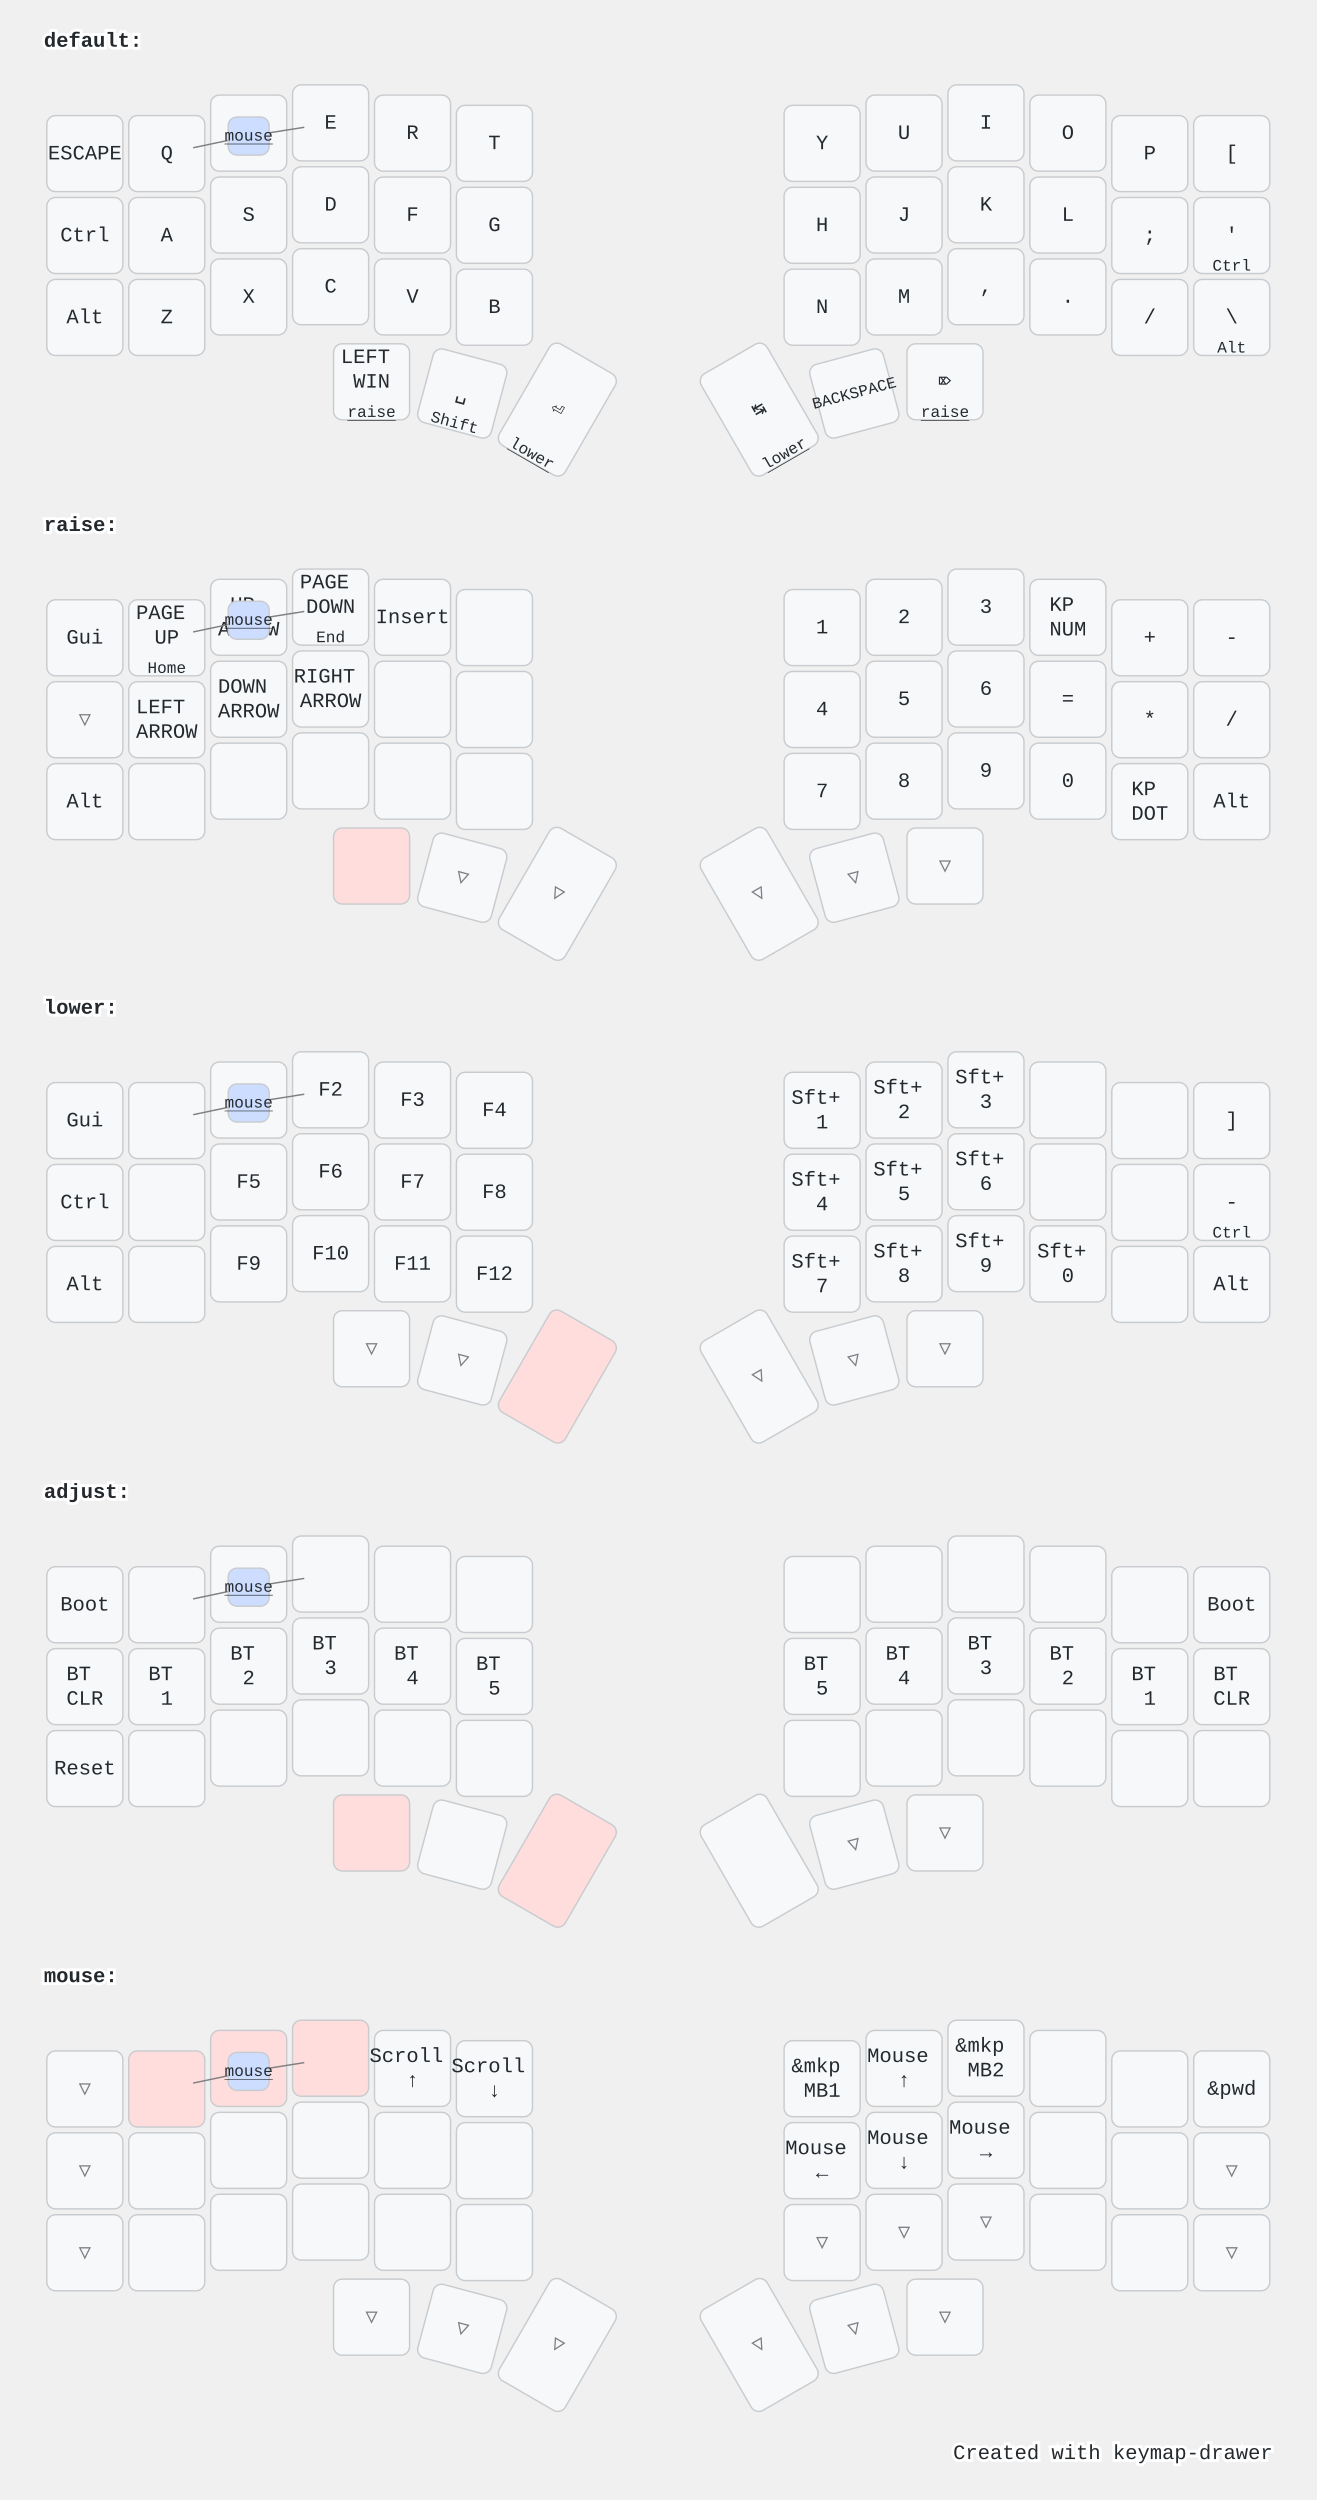
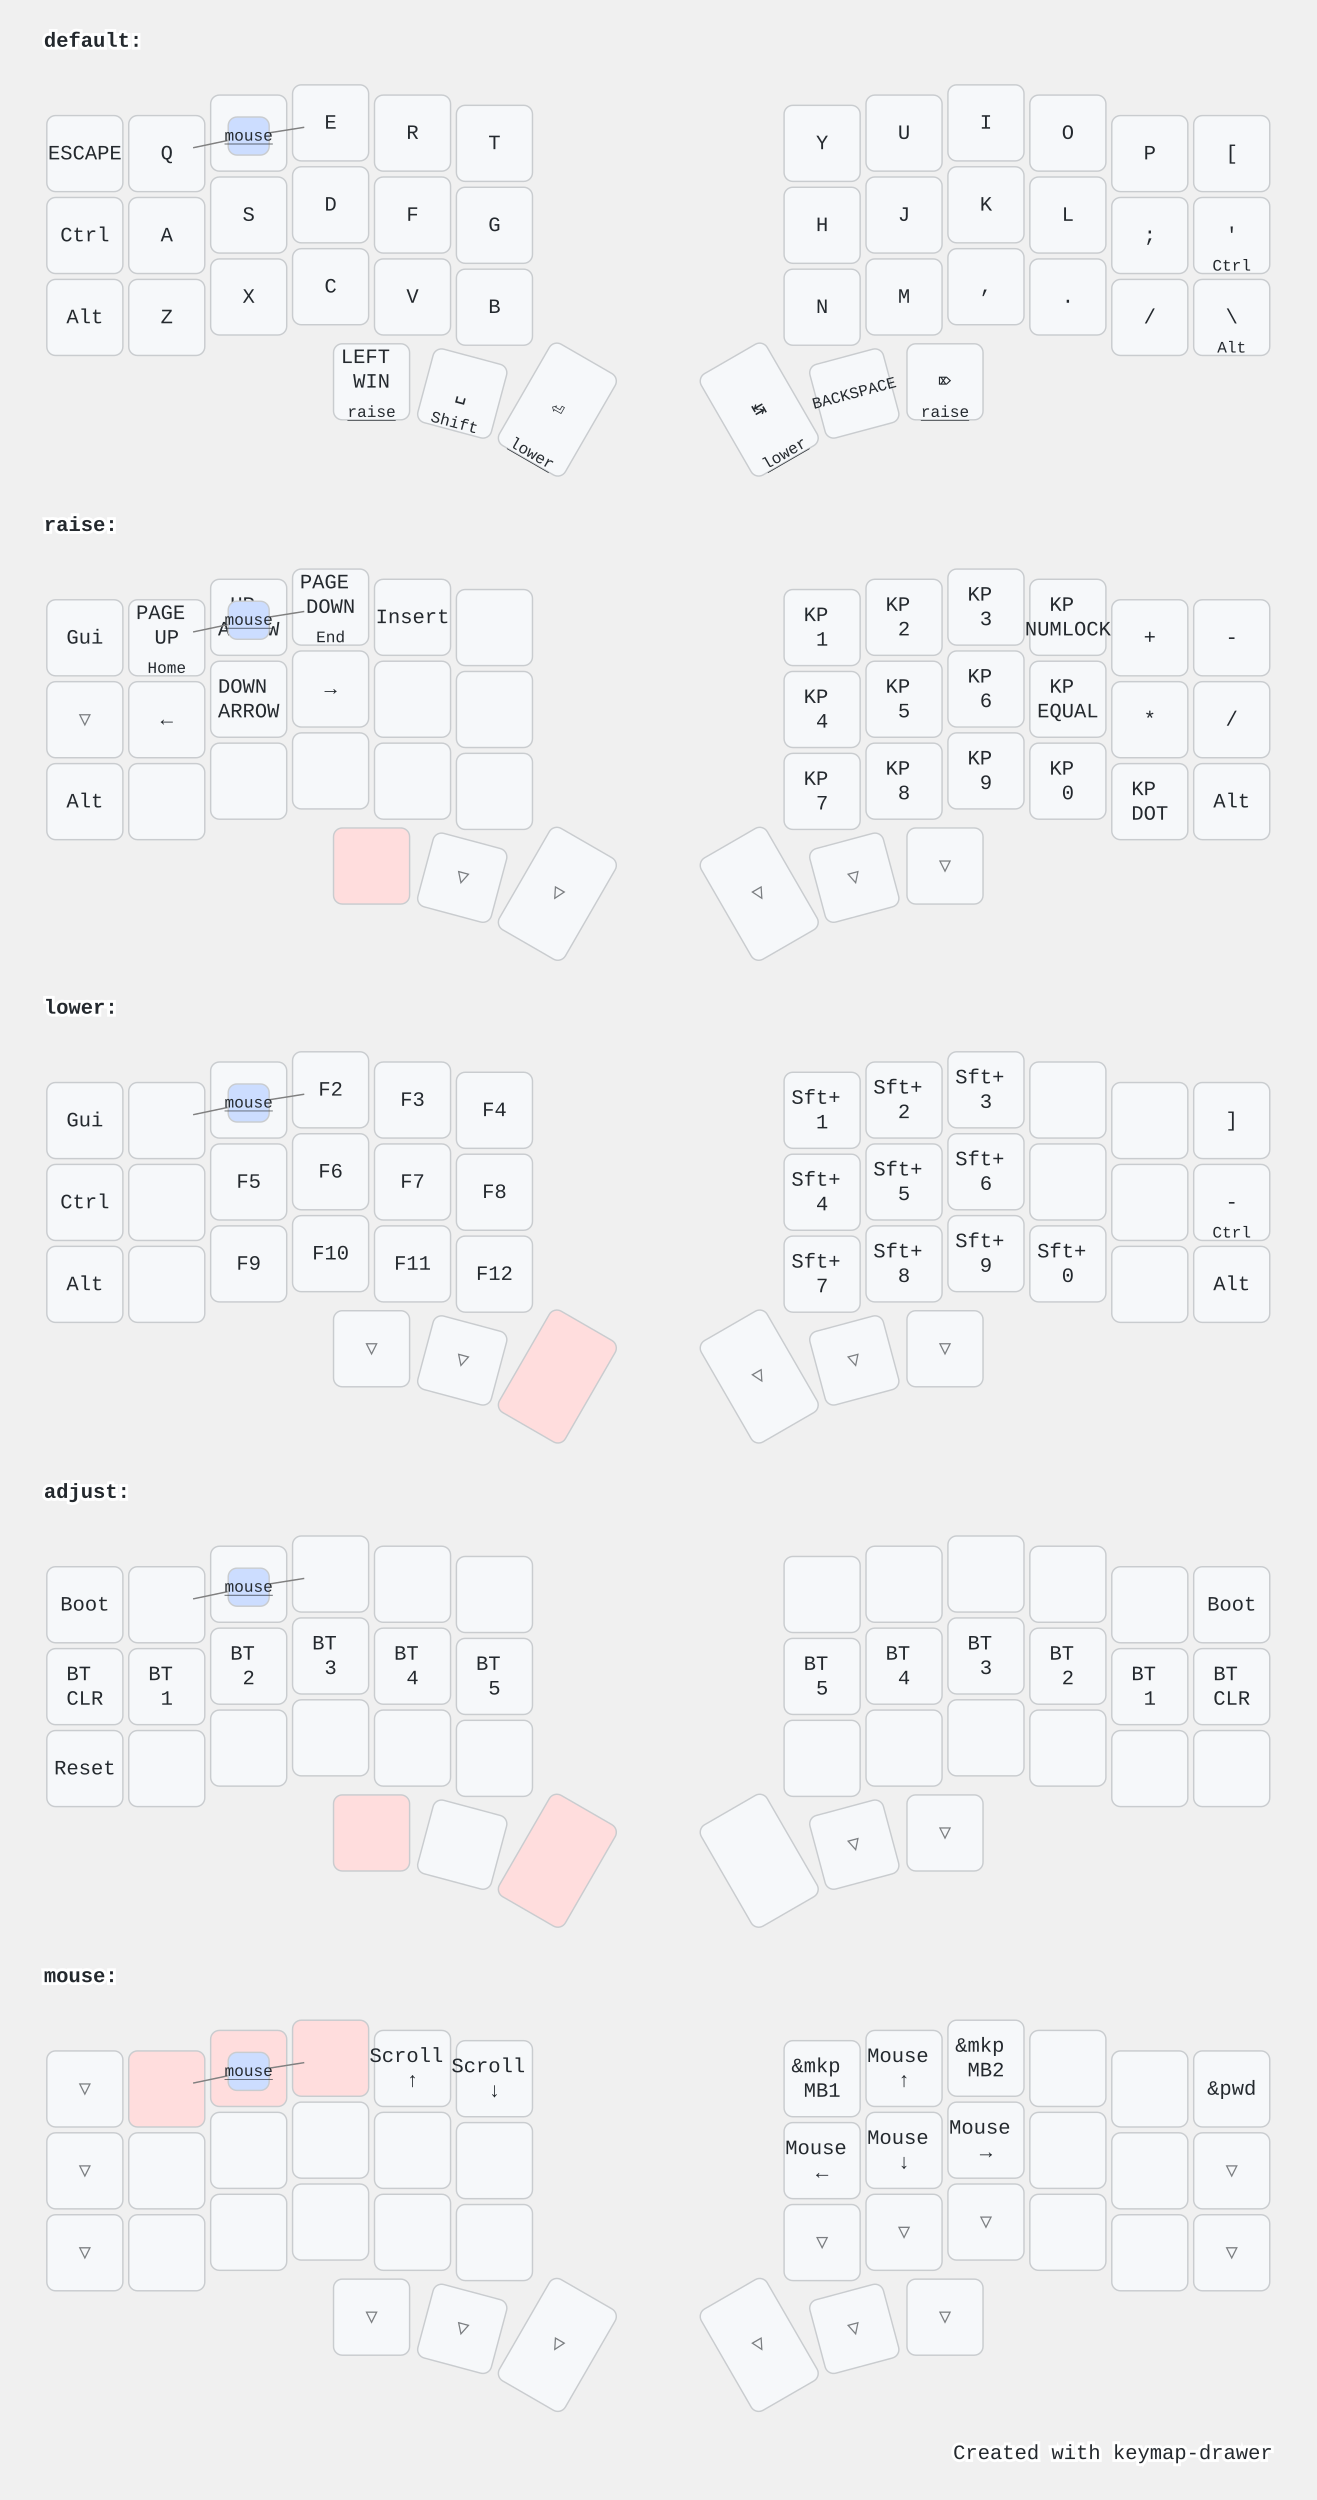
<svg xmlns="http://www.w3.org/2000/svg" width="900" height="1709" viewBox="0 0 900 1709" class="keymap">
  <style>/* inherit to force styles through use tags */
svg path {
    fill: inherit;
}

/* font and background color specifications */
svg.keymap {
    font-family: SFMono-Regular,Consolas,Liberation Mono,Menlo,monospace;
    font-size: 14px;
    font-kerning: normal;
    text-rendering: optimizeLegibility;
    fill: #24292e;
}

/* default key styling */
rect.key {
    fill: #f6f8fa;
}

rect.key, rect.combo {
    stroke: #c9cccf;
    stroke-width: 1;
}

/* default key side styling, only used is draw_key_sides is set */
rect.side {
    filter: brightness(90%);
}

/* color accent for combo boxes */
rect.combo, rect.combo-separate {
    fill: #cdf;
}

/* color accent for held keys */
rect.held, rect.combo.held {
    fill: #fdd;
}

/* color accent for ghost (optional) keys */
rect.ghost, rect.combo.ghost {
    stroke-dasharray: 4, 4;
    stroke-width: 2;
}

text {
    text-anchor: middle;
    dominant-baseline: middle;
}

/* styling for layer labels */
text.label {
    font-weight: bold;
    text-anchor: start;
    stroke: white;
    stroke-width: 4;
    paint-order: stroke;
}

/* styling for optional footer */
text.footer {
    text-anchor: end;
    dominant-baseline: auto;
    stroke: white;
    stroke-width: 4;
    paint-order: stroke;
}

/* styling for combo tap, and key hold/shifted label text */
text.combo, text.hold, text.shifted {
    font-size: 11px;
}

text.hold {
    text-anchor: middle;
    dominant-baseline: auto;
}

text.shifted {
    text-anchor: middle;
    dominant-baseline: hanging;
}

text.layer-activator {
    text-decoration: underline;
}

/* styling for hold/shifted label text in combo box */
text.combo.hold, text.combo.shifted {
    font-size: 8px;
}

/* lighter symbol for transparent keys */
text.trans {
    fill: #7b7e81;
}

/* styling for combo dendrons */
path.combo {
    stroke-width: 1;
    stroke: gray;
    fill: none;
}

/* Start Tabler Icons Cleanup */
/* cannot use height/width with glyphs */
.icon-tabler &gt; path {
    fill: inherit;
    stroke: inherit;
    stroke-width: 2;
}
/* hide tabler's default box */
.icon-tabler &gt; path[stroke="none"][fill="none"] {
    visibility: hidden;
}
/* End Tabler Icons Cleanup */

@media (prefers-color-scheme: dark) {
svg.keymap { fill: #d1d6db; }
rect.key { fill: #3f4750; }
rect.key, rect.combo { stroke: #60666c; }
rect.combo, rect.combo-separate { fill: #1f3d7a; }
rect.held, rect.combo.held { fill: #854747; }
text.label, text.footer { stroke: black; }
text.trans { fill: #7e8184; }
path.combo { stroke: #7f7f7f; }

}</style>
  <g transform="translate(30, 0)" class="layer-default">
    <text x="0" y="28" class="label" id="default">default:</text>
    <g transform="translate(0, 56)">
      <g transform="translate(28, 49)" class="key keypos-0">
        <rect rx="6" ry="6" x="-26" y="-26" width="52" height="52" class="key" />
        <text x="0" y="0" class="key tap">ESCAPE</text>
      </g>
      <g transform="translate(84, 49)" class="key keypos-1">
        <rect rx="6" ry="6" x="-26" y="-26" width="52" height="52" class="key" />
        <text x="0" y="0" class="key tap">Q</text>
      </g>
      <g transform="translate(140, 35)" class="key keypos-2">
        <rect rx="6" ry="6" x="-26" y="-26" width="52" height="52" class="key" />
        <text x="0" y="0" class="key tap">W</text>
      </g>
      <g transform="translate(196, 28)" class="key keypos-3">
        <rect rx="6" ry="6" x="-26" y="-26" width="52" height="52" class="key" />
        <text x="0" y="0" class="key tap">E</text>
      </g>
      <g transform="translate(252, 35)" class="key keypos-4">
        <rect rx="6" ry="6" x="-26" y="-26" width="52" height="52" class="key" />
        <text x="0" y="0" class="key tap">R</text>
      </g>
      <g transform="translate(308, 42)" class="key keypos-5">
        <rect rx="6" ry="6" x="-26" y="-26" width="52" height="52" class="key" />
        <text x="0" y="0" class="key tap">T</text>
      </g>
      <g transform="translate(532, 42)" class="key keypos-6">
        <rect rx="6" ry="6" x="-26" y="-26" width="52" height="52" class="key" />
        <text x="0" y="0" class="key tap">Y</text>
      </g>
      <g transform="translate(588, 35)" class="key keypos-7">
        <rect rx="6" ry="6" x="-26" y="-26" width="52" height="52" class="key" />
        <text x="0" y="0" class="key tap">U</text>
      </g>
      <g transform="translate(644, 28)" class="key keypos-8">
        <rect rx="6" ry="6" x="-26" y="-26" width="52" height="52" class="key" />
        <text x="0" y="0" class="key tap">I</text>
      </g>
      <g transform="translate(700, 35)" class="key keypos-9">
        <rect rx="6" ry="6" x="-26" y="-26" width="52" height="52" class="key" />
        <text x="0" y="0" class="key tap">O</text>
      </g>
      <g transform="translate(756, 49)" class="key keypos-10">
        <rect rx="6" ry="6" x="-26" y="-26" width="52" height="52" class="key" />
        <text x="0" y="0" class="key tap">P</text>
      </g>
      <g transform="translate(812, 49)" class="key keypos-11">
        <rect rx="6" ry="6" x="-26" y="-26" width="52" height="52" class="key" />
        <text x="0" y="0" class="key tap">[</text>
      </g>
      <g transform="translate(28, 105)" class="key keypos-12">
        <rect rx="6" ry="6" x="-26" y="-26" width="52" height="52" class="key" />
        <text x="0" y="0" class="key tap">Ctrl</text>
      </g>
      <g transform="translate(84, 105)" class="key keypos-13">
        <rect rx="6" ry="6" x="-26" y="-26" width="52" height="52" class="key" />
        <text x="0" y="0" class="key tap">A</text>
      </g>
      <g transform="translate(140, 91)" class="key keypos-14">
        <rect rx="6" ry="6" x="-26" y="-26" width="52" height="52" class="key" />
        <text x="0" y="0" class="key tap">S</text>
      </g>
      <g transform="translate(196, 84)" class="key keypos-15">
        <rect rx="6" ry="6" x="-26" y="-26" width="52" height="52" class="key" />
        <text x="0" y="0" class="key tap">D</text>
      </g>
      <g transform="translate(252, 91)" class="key keypos-16">
        <rect rx="6" ry="6" x="-26" y="-26" width="52" height="52" class="key" />
        <text x="0" y="0" class="key tap">F</text>
      </g>
      <g transform="translate(308, 98)" class="key keypos-17">
        <rect rx="6" ry="6" x="-26" y="-26" width="52" height="52" class="key" />
        <text x="0" y="0" class="key tap">G</text>
      </g>
      <g transform="translate(532, 98)" class="key keypos-18">
        <rect rx="6" ry="6" x="-26" y="-26" width="52" height="52" class="key" />
        <text x="0" y="0" class="key tap">H</text>
      </g>
      <g transform="translate(588, 91)" class="key keypos-19">
        <rect rx="6" ry="6" x="-26" y="-26" width="52" height="52" class="key" />
        <text x="0" y="0" class="key tap">J</text>
      </g>
      <g transform="translate(644, 84)" class="key keypos-20">
        <rect rx="6" ry="6" x="-26" y="-26" width="52" height="52" class="key" />
        <text x="0" y="0" class="key tap">K</text>
      </g>
      <g transform="translate(700, 91)" class="key keypos-21">
        <rect rx="6" ry="6" x="-26" y="-26" width="52" height="52" class="key" />
        <text x="0" y="0" class="key tap">L</text>
      </g>
      <g transform="translate(756, 105)" class="key keypos-22">
        <rect rx="6" ry="6" x="-26" y="-26" width="52" height="52" class="key" />
        <text x="0" y="0" class="key tap">;</text>
      </g>
      <g transform="translate(812, 105)" class="key keypos-23">
        <rect rx="6" ry="6" x="-26" y="-26" width="52" height="52" class="key" />
        <text x="0" y="0" class="key tap">'</text>
        <text x="0" y="24" class="key hold">Ctrl</text>
      </g>
      <g transform="translate(28, 161)" class="key keypos-24">
        <rect rx="6" ry="6" x="-26" y="-26" width="52" height="52" class="key" />
        <text x="0" y="0" class="key tap">Alt</text>
      </g>
      <g transform="translate(84, 161)" class="key keypos-25">
        <rect rx="6" ry="6" x="-26" y="-26" width="52" height="52" class="key" />
        <text x="0" y="0" class="key tap">Z</text>
      </g>
      <g transform="translate(140, 147)" class="key keypos-26">
        <rect rx="6" ry="6" x="-26" y="-26" width="52" height="52" class="key" />
        <text x="0" y="0" class="key tap">X</text>
      </g>
      <g transform="translate(196, 140)" class="key keypos-27">
        <rect rx="6" ry="6" x="-26" y="-26" width="52" height="52" class="key" />
        <text x="0" y="0" class="key tap">C</text>
      </g>
      <g transform="translate(252, 147)" class="key keypos-28">
        <rect rx="6" ry="6" x="-26" y="-26" width="52" height="52" class="key" />
        <text x="0" y="0" class="key tap">V</text>
      </g>
      <g transform="translate(308, 154)" class="key keypos-29">
        <rect rx="6" ry="6" x="-26" y="-26" width="52" height="52" class="key" />
        <text x="0" y="0" class="key tap">B</text>
      </g>
      <g transform="translate(532, 154)" class="key keypos-30">
        <rect rx="6" ry="6" x="-26" y="-26" width="52" height="52" class="key" />
        <text x="0" y="0" class="key tap">N</text>
      </g>
      <g transform="translate(588, 147)" class="key keypos-31">
        <rect rx="6" ry="6" x="-26" y="-26" width="52" height="52" class="key" />
        <text x="0" y="0" class="key tap">M</text>
      </g>
      <g transform="translate(644, 140)" class="key keypos-32">
        <rect rx="6" ry="6" x="-26" y="-26" width="52" height="52" class="key" />
        <text x="0" y="0" class="key tap">,</text>
      </g>
      <g transform="translate(700, 147)" class="key keypos-33">
        <rect rx="6" ry="6" x="-26" y="-26" width="52" height="52" class="key" />
        <text x="0" y="0" class="key tap">.</text>
      </g>
      <g transform="translate(756, 161)" class="key keypos-34">
        <rect rx="6" ry="6" x="-26" y="-26" width="52" height="52" class="key" />
        <text x="0" y="0" class="key tap">/</text>
      </g>
      <g transform="translate(812, 161)" class="key keypos-35">
        <rect rx="6" ry="6" x="-26" y="-26" width="52" height="52" class="key" />
        <text x="0" y="0" class="key tap">\</text>
        <text x="0" y="24" class="key hold">Alt</text>
      </g>
      <g transform="translate(224, 205)" class="key keypos-36">
        <rect rx="6" ry="6" x="-26" y="-26" width="52" height="52" class="key" />
        <text x="0" y="0" class="key tap">
          <tspan x="0" dy="-1.2em">LEFT</tspan>
          <tspan x="0" dy="1.2em">WIN</tspan>
        </text>
        <a href="#raise">
          <text x="0" y="24" class="key hold layer-activator">raise</text>
        </a>
      </g>
      <g transform="translate(286, 213) rotate(15.0)" class="key keypos-37">
        <rect rx="6" ry="6" x="-26" y="-26" width="52" height="52" class="key" />
        <text x="0" y="0" class="key tap">␣</text>
        <text x="0" y="24" class="key hold">Shift</text>
      </g>
      <g transform="translate(351, 224) rotate(30.0)" class="key keypos-38">
        <rect rx="6" ry="6" x="-26" y="-40" width="52" height="80" class="key" />
        <text x="0" y="0" class="key tap">⏎</text>
        <a href="#lower">
          <text x="0" y="38" class="key hold layer-activator">lower</text>
        </a>
      </g>
      <g transform="translate(489, 224) rotate(-30.0)" class="key keypos-39">
        <rect rx="6" ry="6" x="-26" y="-40" width="52" height="80" class="key" />
        <text x="0" y="0" class="key tap">↹</text>
        <a href="#lower">
          <text x="0" y="38" class="key hold layer-activator">lower</text>
        </a>
      </g>
      <g transform="translate(554, 213) rotate(-15.0)" class="key keypos-40">
        <rect rx="6" ry="6" x="-26" y="-26" width="52" height="52" class="key" />
        <text x="0" y="0" class="key tap">
          <tspan style="font-size: 78%">BACKSPACE</tspan>
        </text>
      </g>
      <g transform="translate(616, 205)" class="key keypos-41">
        <rect rx="6" ry="6" x="-26" y="-26" width="52" height="52" class="key" />
        <text x="0" y="0" class="key tap">⌦</text>
        <a href="#raise">
          <text x="0" y="24" class="key hold layer-activator">raise</text>
        </a>
      </g>
      <g class="combo combopos-0">
        <path d="M140,37 l38,-6" class="combo" />
        <path d="M140,37 l-38,8" class="combo" />
        <rect rx="6" ry="6" x="126" y="24" width="28" height="26" class="combo" />
        <a href="#mouse">
          <text x="140" y="37" class="combo tap layer-activator">mouse</text>
        </a>
      </g>
    </g>
  </g>
  <g transform="translate(30, 331)" class="layer-raise">
    <text x="0" y="28" class="label" id="raise">raise:</text>
    <g transform="translate(0, 56)">
      <g transform="translate(28, 49)" class="key keypos-0">
        <rect rx="6" ry="6" x="-26" y="-26" width="52" height="52" class="key" />
        <text x="0" y="0" class="key tap">Gui</text>
      </g>
      <g transform="translate(84, 49)" class="key keypos-1">
        <rect rx="6" ry="6" x="-26" y="-26" width="52" height="52" class="key" />
        <text x="0" y="0" class="key tap">
          <tspan x="0" dy="-1.2em">PAGE</tspan>
          <tspan x="0" dy="1.2em">UP</tspan>
        </text>
        <text x="0" y="24" class="key hold">Home</text>
      </g>
      <g transform="translate(140, 35)" class="key keypos-2">
        <rect rx="6" ry="6" x="-26" y="-26" width="52" height="52" class="key" />
        <text x="0" y="0" class="key tap">
          <tspan x="0" dy="-0.6em">UP</tspan>
          <tspan x="0" dy="1.2em">ARROW</tspan>
        </text>
      </g>
      <g transform="translate(196, 28)" class="key keypos-3">
        <rect rx="6" ry="6" x="-26" y="-26" width="52" height="52" class="key" />
        <text x="0" y="0" class="key tap">
          <tspan x="0" dy="-1.2em">PAGE</tspan>
          <tspan x="0" dy="1.2em">DOWN</tspan>
        </text>
        <text x="0" y="24" class="key hold">End</text>
      </g>
      <g transform="translate(252, 35)" class="key keypos-4">
        <rect rx="6" ry="6" x="-26" y="-26" width="52" height="52" class="key" />
        <text x="0" y="0" class="key tap">Insert</text>
      </g>
      <g transform="translate(308, 42)" class="key keypos-5">
        <rect rx="6" ry="6" x="-26" y="-26" width="52" height="52" class="key" />
      </g>
      <g transform="translate(532, 42)" class="key keypos-6">
        <rect rx="6" ry="6" x="-26" y="-26" width="52" height="52" class="key" />
-         <text x="0" y="0" class="key tap">1</text>
+         <text x="0" y="0" class="key tap">
+           <tspan x="0" dy="-0.6em">KP</tspan>
+           <tspan x="0" dy="1.2em">1</tspan>
+         </text>
      </g>
      <g transform="translate(588, 35)" class="key keypos-7">
        <rect rx="6" ry="6" x="-26" y="-26" width="52" height="52" class="key" />
-         <text x="0" y="0" class="key tap">2</text>
+         <text x="0" y="0" class="key tap">
+           <tspan x="0" dy="-0.6em">KP</tspan>
+           <tspan x="0" dy="1.2em">2</tspan>
+         </text>
      </g>
      <g transform="translate(644, 28)" class="key keypos-8">
        <rect rx="6" ry="6" x="-26" y="-26" width="52" height="52" class="key" />
-         <text x="0" y="0" class="key tap">3</text>
+         <text x="0" y="0" class="key tap">
+           <tspan x="0" dy="-0.6em">KP</tspan>
+           <tspan x="0" dy="1.2em">3</tspan>
+         </text>
      </g>
      <g transform="translate(700, 35)" class="key keypos-9">
        <rect rx="6" ry="6" x="-26" y="-26" width="52" height="52" class="key" />
        <text x="0" y="0" class="key tap">
          <tspan x="0" dy="-0.6em">KP</tspan>
-           <tspan x="0" dy="1.2em">NUM</tspan>
+           <tspan x="0" dy="1.2em">NUMLOCK</tspan>
        </text>
      </g>
      <g transform="translate(756, 49)" class="key keypos-10">
        <rect rx="6" ry="6" x="-26" y="-26" width="52" height="52" class="key" />
        <text x="0" y="0" class="key tap">+</text>
      </g>
      <g transform="translate(812, 49)" class="key keypos-11">
        <rect rx="6" ry="6" x="-26" y="-26" width="52" height="52" class="key" />
        <text x="0" y="0" class="key tap">-</text>
      </g>
      <g transform="translate(28, 105)" class="key trans keypos-12">
        <rect rx="6" ry="6" x="-26" y="-26" width="52" height="52" class="key trans" />
        <text x="0" y="0" class="key trans tap">▽</text>
      </g>
      <g transform="translate(84, 105)" class="key keypos-13">
        <rect rx="6" ry="6" x="-26" y="-26" width="52" height="52" class="key" />
-         <text x="0" y="0" class="key tap">
-           <tspan x="0" dy="-0.6em">LEFT</tspan>
-           <tspan x="0" dy="1.2em">ARROW</tspan>
-         </text>
+         <text x="0" y="0" class="key tap">←</text>
      </g>
      <g transform="translate(140, 91)" class="key keypos-14">
        <rect rx="6" ry="6" x="-26" y="-26" width="52" height="52" class="key" />
        <text x="0" y="0" class="key tap">
          <tspan x="0" dy="-0.6em">DOWN</tspan>
          <tspan x="0" dy="1.2em">ARROW</tspan>
        </text>
      </g>
      <g transform="translate(196, 84)" class="key keypos-15">
        <rect rx="6" ry="6" x="-26" y="-26" width="52" height="52" class="key" />
-         <text x="0" y="0" class="key tap">
-           <tspan x="0" dy="-0.6em">RIGHT</tspan>
-           <tspan x="0" dy="1.2em">ARROW</tspan>
-         </text>
+         <text x="0" y="0" class="key tap">→</text>
      </g>
      <g transform="translate(252, 91)" class="key keypos-16">
        <rect rx="6" ry="6" x="-26" y="-26" width="52" height="52" class="key" />
      </g>
      <g transform="translate(308, 98)" class="key keypos-17">
        <rect rx="6" ry="6" x="-26" y="-26" width="52" height="52" class="key" />
      </g>
      <g transform="translate(532, 98)" class="key keypos-18">
        <rect rx="6" ry="6" x="-26" y="-26" width="52" height="52" class="key" />
-         <text x="0" y="0" class="key tap">4</text>
+         <text x="0" y="0" class="key tap">
+           <tspan x="0" dy="-0.6em">KP</tspan>
+           <tspan x="0" dy="1.2em">4</tspan>
+         </text>
      </g>
      <g transform="translate(588, 91)" class="key keypos-19">
        <rect rx="6" ry="6" x="-26" y="-26" width="52" height="52" class="key" />
-         <text x="0" y="0" class="key tap">5</text>
+         <text x="0" y="0" class="key tap">
+           <tspan x="0" dy="-0.6em">KP</tspan>
+           <tspan x="0" dy="1.2em">5</tspan>
+         </text>
      </g>
      <g transform="translate(644, 84)" class="key keypos-20">
        <rect rx="6" ry="6" x="-26" y="-26" width="52" height="52" class="key" />
-         <text x="0" y="0" class="key tap">6</text>
+         <text x="0" y="0" class="key tap">
+           <tspan x="0" dy="-0.6em">KP</tspan>
+           <tspan x="0" dy="1.2em">6</tspan>
+         </text>
      </g>
      <g transform="translate(700, 91)" class="key keypos-21">
        <rect rx="6" ry="6" x="-26" y="-26" width="52" height="52" class="key" />
-         <text x="0" y="0" class="key tap">=</text>
+         <text x="0" y="0" class="key tap">
+           <tspan x="0" dy="-0.6em">KP</tspan>
+           <tspan x="0" dy="1.2em">EQUAL</tspan>
+         </text>
      </g>
      <g transform="translate(756, 105)" class="key keypos-22">
        <rect rx="6" ry="6" x="-26" y="-26" width="52" height="52" class="key" />
        <text x="0" y="0" class="key tap">*</text>
      </g>
      <g transform="translate(812, 105)" class="key keypos-23">
        <rect rx="6" ry="6" x="-26" y="-26" width="52" height="52" class="key" />
        <text x="0" y="0" class="key tap">/</text>
      </g>
      <g transform="translate(28, 161)" class="key keypos-24">
        <rect rx="6" ry="6" x="-26" y="-26" width="52" height="52" class="key" />
        <text x="0" y="0" class="key tap">Alt</text>
      </g>
      <g transform="translate(84, 161)" class="key keypos-25">
        <rect rx="6" ry="6" x="-26" y="-26" width="52" height="52" class="key" />
      </g>
      <g transform="translate(140, 147)" class="key keypos-26">
        <rect rx="6" ry="6" x="-26" y="-26" width="52" height="52" class="key" />
      </g>
      <g transform="translate(196, 140)" class="key keypos-27">
        <rect rx="6" ry="6" x="-26" y="-26" width="52" height="52" class="key" />
      </g>
      <g transform="translate(252, 147)" class="key keypos-28">
        <rect rx="6" ry="6" x="-26" y="-26" width="52" height="52" class="key" />
      </g>
      <g transform="translate(308, 154)" class="key keypos-29">
        <rect rx="6" ry="6" x="-26" y="-26" width="52" height="52" class="key" />
      </g>
      <g transform="translate(532, 154)" class="key keypos-30">
        <rect rx="6" ry="6" x="-26" y="-26" width="52" height="52" class="key" />
-         <text x="0" y="0" class="key tap">7</text>
+         <text x="0" y="0" class="key tap">
+           <tspan x="0" dy="-0.6em">KP</tspan>
+           <tspan x="0" dy="1.2em">7</tspan>
+         </text>
      </g>
      <g transform="translate(588, 147)" class="key keypos-31">
        <rect rx="6" ry="6" x="-26" y="-26" width="52" height="52" class="key" />
-         <text x="0" y="0" class="key tap">8</text>
+         <text x="0" y="0" class="key tap">
+           <tspan x="0" dy="-0.6em">KP</tspan>
+           <tspan x="0" dy="1.2em">8</tspan>
+         </text>
      </g>
      <g transform="translate(644, 140)" class="key keypos-32">
        <rect rx="6" ry="6" x="-26" y="-26" width="52" height="52" class="key" />
-         <text x="0" y="0" class="key tap">9</text>
+         <text x="0" y="0" class="key tap">
+           <tspan x="0" dy="-0.6em">KP</tspan>
+           <tspan x="0" dy="1.2em">9</tspan>
+         </text>
      </g>
      <g transform="translate(700, 147)" class="key keypos-33">
        <rect rx="6" ry="6" x="-26" y="-26" width="52" height="52" class="key" />
-         <text x="0" y="0" class="key tap">0</text>
+         <text x="0" y="0" class="key tap">
+           <tspan x="0" dy="-0.6em">KP</tspan>
+           <tspan x="0" dy="1.2em">0</tspan>
+         </text>
      </g>
      <g transform="translate(756, 161)" class="key keypos-34">
        <rect rx="6" ry="6" x="-26" y="-26" width="52" height="52" class="key" />
        <text x="0" y="0" class="key tap">
          <tspan x="0" dy="-0.6em">KP</tspan>
          <tspan x="0" dy="1.2em">DOT</tspan>
        </text>
      </g>
      <g transform="translate(812, 161)" class="key keypos-35">
        <rect rx="6" ry="6" x="-26" y="-26" width="52" height="52" class="key" />
        <text x="0" y="0" class="key tap">Alt</text>
      </g>
      <g transform="translate(224, 205)" class="key held keypos-36">
        <rect rx="6" ry="6" x="-26" y="-26" width="52" height="52" class="key held" />
      </g>
      <g transform="translate(286, 213) rotate(15.0)" class="key trans keypos-37">
        <rect rx="6" ry="6" x="-26" y="-26" width="52" height="52" class="key trans" />
        <text x="0" y="0" class="key trans tap">▽</text>
      </g>
      <g transform="translate(351, 224) rotate(30.0)" class="key trans keypos-38">
        <rect rx="6" ry="6" x="-26" y="-40" width="52" height="80" class="key trans" />
        <text x="0" y="0" class="key trans tap">▽</text>
      </g>
      <g transform="translate(489, 224) rotate(-30.0)" class="key trans keypos-39">
        <rect rx="6" ry="6" x="-26" y="-40" width="52" height="80" class="key trans" />
        <text x="0" y="0" class="key trans tap">▽</text>
      </g>
      <g transform="translate(554, 213) rotate(-15.0)" class="key trans keypos-40">
        <rect rx="6" ry="6" x="-26" y="-26" width="52" height="52" class="key trans" />
        <text x="0" y="0" class="key trans tap">▽</text>
      </g>
      <g transform="translate(616, 205)" class="key trans keypos-41">
        <rect rx="6" ry="6" x="-26" y="-26" width="52" height="52" class="key trans" />
        <text x="0" y="0" class="key trans tap">▽</text>
      </g>
      <g class="combo combopos-0">
        <path d="M140,37 l38,-6" class="combo" />
        <path d="M140,37 l-38,8" class="combo" />
        <rect rx="6" ry="6" x="126" y="24" width="28" height="26" class="combo" />
        <a href="#mouse">
          <text x="140" y="37" class="combo tap layer-activator">mouse</text>
        </a>
      </g>
    </g>
  </g>
  <g transform="translate(30, 661)" class="layer-lower">
    <text x="0" y="28" class="label" id="lower">lower:</text>
    <g transform="translate(0, 56)">
      <g transform="translate(28, 49)" class="key keypos-0">
        <rect rx="6" ry="6" x="-26" y="-26" width="52" height="52" class="key" />
        <text x="0" y="0" class="key tap">Gui</text>
      </g>
      <g transform="translate(84, 49)" class="key keypos-1">
        <rect rx="6" ry="6" x="-26" y="-26" width="52" height="52" class="key" />
      </g>
      <g transform="translate(140, 35)" class="key keypos-2">
        <rect rx="6" ry="6" x="-26" y="-26" width="52" height="52" class="key" />
        <text x="0" y="0" class="key tap">F1</text>
      </g>
      <g transform="translate(196, 28)" class="key keypos-3">
        <rect rx="6" ry="6" x="-26" y="-26" width="52" height="52" class="key" />
        <text x="0" y="0" class="key tap">F2</text>
      </g>
      <g transform="translate(252, 35)" class="key keypos-4">
        <rect rx="6" ry="6" x="-26" y="-26" width="52" height="52" class="key" />
        <text x="0" y="0" class="key tap">F3</text>
      </g>
      <g transform="translate(308, 42)" class="key keypos-5">
        <rect rx="6" ry="6" x="-26" y="-26" width="52" height="52" class="key" />
        <text x="0" y="0" class="key tap">F4</text>
      </g>
      <g transform="translate(532, 42)" class="key keypos-6">
        <rect rx="6" ry="6" x="-26" y="-26" width="52" height="52" class="key" />
        <text x="0" y="0" class="key tap">
          <tspan x="0" dy="-0.6em">Sft+</tspan>
          <tspan x="0" dy="1.2em">1</tspan>
        </text>
      </g>
      <g transform="translate(588, 35)" class="key keypos-7">
        <rect rx="6" ry="6" x="-26" y="-26" width="52" height="52" class="key" />
        <text x="0" y="0" class="key tap">
          <tspan x="0" dy="-0.6em">Sft+</tspan>
          <tspan x="0" dy="1.2em">2</tspan>
        </text>
      </g>
      <g transform="translate(644, 28)" class="key keypos-8">
        <rect rx="6" ry="6" x="-26" y="-26" width="52" height="52" class="key" />
        <text x="0" y="0" class="key tap">
          <tspan x="0" dy="-0.6em">Sft+</tspan>
          <tspan x="0" dy="1.2em">3</tspan>
        </text>
      </g>
      <g transform="translate(700, 35)" class="key keypos-9">
        <rect rx="6" ry="6" x="-26" y="-26" width="52" height="52" class="key" />
      </g>
      <g transform="translate(756, 49)" class="key keypos-10">
        <rect rx="6" ry="6" x="-26" y="-26" width="52" height="52" class="key" />
      </g>
      <g transform="translate(812, 49)" class="key keypos-11">
        <rect rx="6" ry="6" x="-26" y="-26" width="52" height="52" class="key" />
        <text x="0" y="0" class="key tap">]</text>
      </g>
      <g transform="translate(28, 105)" class="key keypos-12">
        <rect rx="6" ry="6" x="-26" y="-26" width="52" height="52" class="key" />
        <text x="0" y="0" class="key tap">Ctrl</text>
      </g>
      <g transform="translate(84, 105)" class="key keypos-13">
        <rect rx="6" ry="6" x="-26" y="-26" width="52" height="52" class="key" />
      </g>
      <g transform="translate(140, 91)" class="key keypos-14">
        <rect rx="6" ry="6" x="-26" y="-26" width="52" height="52" class="key" />
        <text x="0" y="0" class="key tap">F5</text>
      </g>
      <g transform="translate(196, 84)" class="key keypos-15">
        <rect rx="6" ry="6" x="-26" y="-26" width="52" height="52" class="key" />
        <text x="0" y="0" class="key tap">F6</text>
      </g>
      <g transform="translate(252, 91)" class="key keypos-16">
        <rect rx="6" ry="6" x="-26" y="-26" width="52" height="52" class="key" />
        <text x="0" y="0" class="key tap">F7</text>
      </g>
      <g transform="translate(308, 98)" class="key keypos-17">
        <rect rx="6" ry="6" x="-26" y="-26" width="52" height="52" class="key" />
        <text x="0" y="0" class="key tap">F8</text>
      </g>
      <g transform="translate(532, 98)" class="key keypos-18">
        <rect rx="6" ry="6" x="-26" y="-26" width="52" height="52" class="key" />
        <text x="0" y="0" class="key tap">
          <tspan x="0" dy="-0.6em">Sft+</tspan>
          <tspan x="0" dy="1.2em">4</tspan>
        </text>
      </g>
      <g transform="translate(588, 91)" class="key keypos-19">
        <rect rx="6" ry="6" x="-26" y="-26" width="52" height="52" class="key" />
        <text x="0" y="0" class="key tap">
          <tspan x="0" dy="-0.6em">Sft+</tspan>
          <tspan x="0" dy="1.2em">5</tspan>
        </text>
      </g>
      <g transform="translate(644, 84)" class="key keypos-20">
        <rect rx="6" ry="6" x="-26" y="-26" width="52" height="52" class="key" />
        <text x="0" y="0" class="key tap">
          <tspan x="0" dy="-0.6em">Sft+</tspan>
          <tspan x="0" dy="1.2em">6</tspan>
        </text>
      </g>
      <g transform="translate(700, 91)" class="key keypos-21">
        <rect rx="6" ry="6" x="-26" y="-26" width="52" height="52" class="key" />
      </g>
      <g transform="translate(756, 105)" class="key keypos-22">
        <rect rx="6" ry="6" x="-26" y="-26" width="52" height="52" class="key" />
      </g>
      <g transform="translate(812, 105)" class="key keypos-23">
        <rect rx="6" ry="6" x="-26" y="-26" width="52" height="52" class="key" />
        <text x="0" y="0" class="key tap">-</text>
        <text x="0" y="24" class="key hold">Ctrl</text>
      </g>
      <g transform="translate(28, 161)" class="key keypos-24">
        <rect rx="6" ry="6" x="-26" y="-26" width="52" height="52" class="key" />
        <text x="0" y="0" class="key tap">Alt</text>
      </g>
      <g transform="translate(84, 161)" class="key keypos-25">
        <rect rx="6" ry="6" x="-26" y="-26" width="52" height="52" class="key" />
      </g>
      <g transform="translate(140, 147)" class="key keypos-26">
        <rect rx="6" ry="6" x="-26" y="-26" width="52" height="52" class="key" />
        <text x="0" y="0" class="key tap">F9</text>
      </g>
      <g transform="translate(196, 140)" class="key keypos-27">
        <rect rx="6" ry="6" x="-26" y="-26" width="52" height="52" class="key" />
        <text x="0" y="0" class="key tap">F10</text>
      </g>
      <g transform="translate(252, 147)" class="key keypos-28">
        <rect rx="6" ry="6" x="-26" y="-26" width="52" height="52" class="key" />
        <text x="0" y="0" class="key tap">F11</text>
      </g>
      <g transform="translate(308, 154)" class="key keypos-29">
        <rect rx="6" ry="6" x="-26" y="-26" width="52" height="52" class="key" />
        <text x="0" y="0" class="key tap">F12</text>
      </g>
      <g transform="translate(532, 154)" class="key keypos-30">
        <rect rx="6" ry="6" x="-26" y="-26" width="52" height="52" class="key" />
        <text x="0" y="0" class="key tap">
          <tspan x="0" dy="-0.6em">Sft+</tspan>
          <tspan x="0" dy="1.2em">7</tspan>
        </text>
      </g>
      <g transform="translate(588, 147)" class="key keypos-31">
        <rect rx="6" ry="6" x="-26" y="-26" width="52" height="52" class="key" />
        <text x="0" y="0" class="key tap">
          <tspan x="0" dy="-0.6em">Sft+</tspan>
          <tspan x="0" dy="1.2em">8</tspan>
        </text>
      </g>
      <g transform="translate(644, 140)" class="key keypos-32">
        <rect rx="6" ry="6" x="-26" y="-26" width="52" height="52" class="key" />
        <text x="0" y="0" class="key tap">
          <tspan x="0" dy="-0.6em">Sft+</tspan>
          <tspan x="0" dy="1.2em">9</tspan>
        </text>
      </g>
      <g transform="translate(700, 147)" class="key keypos-33">
        <rect rx="6" ry="6" x="-26" y="-26" width="52" height="52" class="key" />
        <text x="0" y="0" class="key tap">
          <tspan x="0" dy="-0.6em">Sft+</tspan>
          <tspan x="0" dy="1.2em">0</tspan>
        </text>
      </g>
      <g transform="translate(756, 161)" class="key keypos-34">
        <rect rx="6" ry="6" x="-26" y="-26" width="52" height="52" class="key" />
      </g>
      <g transform="translate(812, 161)" class="key keypos-35">
        <rect rx="6" ry="6" x="-26" y="-26" width="52" height="52" class="key" />
        <text x="0" y="0" class="key tap">Alt</text>
      </g>
      <g transform="translate(224, 205)" class="key trans keypos-36">
        <rect rx="6" ry="6" x="-26" y="-26" width="52" height="52" class="key trans" />
        <text x="0" y="0" class="key trans tap">▽</text>
      </g>
      <g transform="translate(286, 213) rotate(15.0)" class="key trans keypos-37">
        <rect rx="6" ry="6" x="-26" y="-26" width="52" height="52" class="key trans" />
        <text x="0" y="0" class="key trans tap">▽</text>
      </g>
      <g transform="translate(351, 224) rotate(30.0)" class="key held keypos-38">
        <rect rx="6" ry="6" x="-26" y="-40" width="52" height="80" class="key held" />
      </g>
      <g transform="translate(489, 224) rotate(-30.0)" class="key trans keypos-39">
        <rect rx="6" ry="6" x="-26" y="-40" width="52" height="80" class="key trans" />
        <text x="0" y="0" class="key trans tap">▽</text>
      </g>
      <g transform="translate(554, 213) rotate(-15.0)" class="key trans keypos-40">
        <rect rx="6" ry="6" x="-26" y="-26" width="52" height="52" class="key trans" />
        <text x="0" y="0" class="key trans tap">▽</text>
      </g>
      <g transform="translate(616, 205)" class="key trans keypos-41">
        <rect rx="6" ry="6" x="-26" y="-26" width="52" height="52" class="key trans" />
        <text x="0" y="0" class="key trans tap">▽</text>
      </g>
      <g class="combo combopos-0">
        <path d="M140,37 l38,-6" class="combo" />
        <path d="M140,37 l-38,8" class="combo" />
        <rect rx="6" ry="6" x="126" y="24" width="28" height="26" class="combo" />
        <a href="#mouse">
          <text x="140" y="37" class="combo tap layer-activator">mouse</text>
        </a>
      </g>
    </g>
  </g>
  <g transform="translate(30, 992)" class="layer-adjust">
    <text x="0" y="28" class="label" id="adjust">adjust:</text>
    <g transform="translate(0, 56)">
      <g transform="translate(28, 49)" class="key keypos-0">
        <rect rx="6" ry="6" x="-26" y="-26" width="52" height="52" class="key" />
        <text x="0" y="0" class="key tap">Boot</text>
      </g>
      <g transform="translate(84, 49)" class="key keypos-1">
        <rect rx="6" ry="6" x="-26" y="-26" width="52" height="52" class="key" />
      </g>
      <g transform="translate(140, 35)" class="key keypos-2">
        <rect rx="6" ry="6" x="-26" y="-26" width="52" height="52" class="key" />
      </g>
      <g transform="translate(196, 28)" class="key keypos-3">
        <rect rx="6" ry="6" x="-26" y="-26" width="52" height="52" class="key" />
      </g>
      <g transform="translate(252, 35)" class="key keypos-4">
        <rect rx="6" ry="6" x="-26" y="-26" width="52" height="52" class="key" />
      </g>
      <g transform="translate(308, 42)" class="key keypos-5">
        <rect rx="6" ry="6" x="-26" y="-26" width="52" height="52" class="key" />
      </g>
      <g transform="translate(532, 42)" class="key keypos-6">
        <rect rx="6" ry="6" x="-26" y="-26" width="52" height="52" class="key" />
      </g>
      <g transform="translate(588, 35)" class="key keypos-7">
        <rect rx="6" ry="6" x="-26" y="-26" width="52" height="52" class="key" />
      </g>
      <g transform="translate(644, 28)" class="key keypos-8">
        <rect rx="6" ry="6" x="-26" y="-26" width="52" height="52" class="key" />
      </g>
      <g transform="translate(700, 35)" class="key keypos-9">
        <rect rx="6" ry="6" x="-26" y="-26" width="52" height="52" class="key" />
      </g>
      <g transform="translate(756, 49)" class="key keypos-10">
        <rect rx="6" ry="6" x="-26" y="-26" width="52" height="52" class="key" />
      </g>
      <g transform="translate(812, 49)" class="key keypos-11">
        <rect rx="6" ry="6" x="-26" y="-26" width="52" height="52" class="key" />
        <text x="0" y="0" class="key tap">Boot</text>
      </g>
      <g transform="translate(28, 105)" class="key keypos-12">
        <rect rx="6" ry="6" x="-26" y="-26" width="52" height="52" class="key" />
        <text x="0" y="0" class="key tap">
          <tspan x="0" dy="-0.6em">BT</tspan>
          <tspan x="0" dy="1.2em">CLR</tspan>
        </text>
      </g>
      <g transform="translate(84, 105)" class="key keypos-13">
        <rect rx="6" ry="6" x="-26" y="-26" width="52" height="52" class="key" />
        <text x="0" y="0" class="key tap">
          <tspan x="0" dy="-0.6em">BT</tspan>
          <tspan x="0" dy="1.2em">1</tspan>
        </text>
      </g>
      <g transform="translate(140, 91)" class="key keypos-14">
        <rect rx="6" ry="6" x="-26" y="-26" width="52" height="52" class="key" />
        <text x="0" y="0" class="key tap">
          <tspan x="0" dy="-0.6em">BT</tspan>
          <tspan x="0" dy="1.2em">2</tspan>
        </text>
      </g>
      <g transform="translate(196, 84)" class="key keypos-15">
        <rect rx="6" ry="6" x="-26" y="-26" width="52" height="52" class="key" />
        <text x="0" y="0" class="key tap">
          <tspan x="0" dy="-0.6em">BT</tspan>
          <tspan x="0" dy="1.2em">3</tspan>
        </text>
      </g>
      <g transform="translate(252, 91)" class="key keypos-16">
        <rect rx="6" ry="6" x="-26" y="-26" width="52" height="52" class="key" />
        <text x="0" y="0" class="key tap">
          <tspan x="0" dy="-0.6em">BT</tspan>
          <tspan x="0" dy="1.2em">4</tspan>
        </text>
      </g>
      <g transform="translate(308, 98)" class="key keypos-17">
        <rect rx="6" ry="6" x="-26" y="-26" width="52" height="52" class="key" />
        <text x="0" y="0" class="key tap">
          <tspan x="0" dy="-0.6em">BT</tspan>
          <tspan x="0" dy="1.2em">5</tspan>
        </text>
      </g>
      <g transform="translate(532, 98)" class="key keypos-18">
        <rect rx="6" ry="6" x="-26" y="-26" width="52" height="52" class="key" />
        <text x="0" y="0" class="key tap">
          <tspan x="0" dy="-0.6em">BT</tspan>
          <tspan x="0" dy="1.2em">5</tspan>
        </text>
      </g>
      <g transform="translate(588, 91)" class="key keypos-19">
        <rect rx="6" ry="6" x="-26" y="-26" width="52" height="52" class="key" />
        <text x="0" y="0" class="key tap">
          <tspan x="0" dy="-0.6em">BT</tspan>
          <tspan x="0" dy="1.2em">4</tspan>
        </text>
      </g>
      <g transform="translate(644, 84)" class="key keypos-20">
        <rect rx="6" ry="6" x="-26" y="-26" width="52" height="52" class="key" />
        <text x="0" y="0" class="key tap">
          <tspan x="0" dy="-0.6em">BT</tspan>
          <tspan x="0" dy="1.2em">3</tspan>
        </text>
      </g>
      <g transform="translate(700, 91)" class="key keypos-21">
        <rect rx="6" ry="6" x="-26" y="-26" width="52" height="52" class="key" />
        <text x="0" y="0" class="key tap">
          <tspan x="0" dy="-0.6em">BT</tspan>
          <tspan x="0" dy="1.2em">2</tspan>
        </text>
      </g>
      <g transform="translate(756, 105)" class="key keypos-22">
        <rect rx="6" ry="6" x="-26" y="-26" width="52" height="52" class="key" />
        <text x="0" y="0" class="key tap">
          <tspan x="0" dy="-0.6em">BT</tspan>
          <tspan x="0" dy="1.2em">1</tspan>
        </text>
      </g>
      <g transform="translate(812, 105)" class="key keypos-23">
        <rect rx="6" ry="6" x="-26" y="-26" width="52" height="52" class="key" />
        <text x="0" y="0" class="key tap">
          <tspan x="0" dy="-0.6em">BT</tspan>
          <tspan x="0" dy="1.2em">CLR</tspan>
        </text>
      </g>
      <g transform="translate(28, 161)" class="key keypos-24">
        <rect rx="6" ry="6" x="-26" y="-26" width="52" height="52" class="key" />
        <text x="0" y="0" class="key tap">Reset</text>
      </g>
      <g transform="translate(84, 161)" class="key keypos-25">
        <rect rx="6" ry="6" x="-26" y="-26" width="52" height="52" class="key" />
      </g>
      <g transform="translate(140, 147)" class="key keypos-26">
        <rect rx="6" ry="6" x="-26" y="-26" width="52" height="52" class="key" />
      </g>
      <g transform="translate(196, 140)" class="key keypos-27">
        <rect rx="6" ry="6" x="-26" y="-26" width="52" height="52" class="key" />
      </g>
      <g transform="translate(252, 147)" class="key keypos-28">
        <rect rx="6" ry="6" x="-26" y="-26" width="52" height="52" class="key" />
      </g>
      <g transform="translate(308, 154)" class="key keypos-29">
        <rect rx="6" ry="6" x="-26" y="-26" width="52" height="52" class="key" />
      </g>
      <g transform="translate(532, 154)" class="key keypos-30">
        <rect rx="6" ry="6" x="-26" y="-26" width="52" height="52" class="key" />
      </g>
      <g transform="translate(588, 147)" class="key keypos-31">
        <rect rx="6" ry="6" x="-26" y="-26" width="52" height="52" class="key" />
      </g>
      <g transform="translate(644, 140)" class="key keypos-32">
        <rect rx="6" ry="6" x="-26" y="-26" width="52" height="52" class="key" />
      </g>
      <g transform="translate(700, 147)" class="key keypos-33">
        <rect rx="6" ry="6" x="-26" y="-26" width="52" height="52" class="key" />
      </g>
      <g transform="translate(756, 161)" class="key keypos-34">
        <rect rx="6" ry="6" x="-26" y="-26" width="52" height="52" class="key" />
      </g>
      <g transform="translate(812, 161)" class="key keypos-35">
        <rect rx="6" ry="6" x="-26" y="-26" width="52" height="52" class="key" />
      </g>
      <g transform="translate(224, 205)" class="key held keypos-36">
        <rect rx="6" ry="6" x="-26" y="-26" width="52" height="52" class="key held" />
      </g>
      <g transform="translate(286, 213) rotate(15.0)" class="key keypos-37">
        <rect rx="6" ry="6" x="-26" y="-26" width="52" height="52" class="key" />
      </g>
      <g transform="translate(351, 224) rotate(30.0)" class="key held keypos-38">
        <rect rx="6" ry="6" x="-26" y="-40" width="52" height="80" class="key held" />
      </g>
      <g transform="translate(489, 224) rotate(-30.0)" class="key keypos-39">
        <rect rx="6" ry="6" x="-26" y="-40" width="52" height="80" class="key" />
      </g>
      <g transform="translate(554, 213) rotate(-15.0)" class="key trans keypos-40">
        <rect rx="6" ry="6" x="-26" y="-26" width="52" height="52" class="key trans" />
        <text x="0" y="0" class="key trans tap">▽</text>
      </g>
      <g transform="translate(616, 205)" class="key trans keypos-41">
        <rect rx="6" ry="6" x="-26" y="-26" width="52" height="52" class="key trans" />
        <text x="0" y="0" class="key trans tap">▽</text>
      </g>
      <g class="combo combopos-0">
        <path d="M140,37 l38,-6" class="combo" />
        <path d="M140,37 l-38,8" class="combo" />
        <rect rx="6" ry="6" x="126" y="24" width="28" height="26" class="combo" />
        <a href="#mouse">
          <text x="140" y="37" class="combo tap layer-activator">mouse</text>
        </a>
      </g>
    </g>
  </g>
  <g transform="translate(30, 1323)" class="layer-mouse">
    <text x="0" y="28" class="label" id="mouse">mouse:</text>
    <g transform="translate(0, 56)">
      <g transform="translate(28, 49)" class="key trans keypos-0">
        <rect rx="6" ry="6" x="-26" y="-26" width="52" height="52" class="key trans" />
        <text x="0" y="0" class="key trans tap">▽</text>
      </g>
      <g transform="translate(84, 49)" class="key held keypos-1">
        <rect rx="6" ry="6" x="-26" y="-26" width="52" height="52" class="key held" />
      </g>
      <g transform="translate(140, 35)" class="key held keypos-2">
        <rect rx="6" ry="6" x="-26" y="-26" width="52" height="52" class="key held" />
      </g>
      <g transform="translate(196, 28)" class="key held keypos-3">
        <rect rx="6" ry="6" x="-26" y="-26" width="52" height="52" class="key held" />
      </g>
      <g transform="translate(252, 35)" class="key keypos-4">
        <rect rx="6" ry="6" x="-26" y="-26" width="52" height="52" class="key" />
        <text x="0" y="0" class="key tap">
          <tspan x="0" dy="-0.6em">Scroll</tspan>
          <tspan x="0" dy="1.2em">↑</tspan>
        </text>
      </g>
      <g transform="translate(308, 42)" class="key keypos-5">
        <rect rx="6" ry="6" x="-26" y="-26" width="52" height="52" class="key" />
        <text x="0" y="0" class="key tap">
          <tspan x="0" dy="-0.6em">Scroll</tspan>
          <tspan x="0" dy="1.2em">↓</tspan>
        </text>
      </g>
      <g transform="translate(532, 42)" class="key keypos-6">
        <rect rx="6" ry="6" x="-26" y="-26" width="52" height="52" class="key" />
        <text x="0" y="0" class="key tap">
          <tspan x="0" dy="-0.6em">&amp;mkp</tspan>
          <tspan x="0" dy="1.2em">MB1</tspan>
        </text>
      </g>
      <g transform="translate(588, 35)" class="key keypos-7">
        <rect rx="6" ry="6" x="-26" y="-26" width="52" height="52" class="key" />
        <text x="0" y="0" class="key tap">
          <tspan x="0" dy="-0.6em">Mouse</tspan>
          <tspan x="0" dy="1.2em">↑</tspan>
        </text>
      </g>
      <g transform="translate(644, 28)" class="key keypos-8">
        <rect rx="6" ry="6" x="-26" y="-26" width="52" height="52" class="key" />
        <text x="0" y="0" class="key tap">
          <tspan x="0" dy="-0.6em">&amp;mkp</tspan>
          <tspan x="0" dy="1.2em">MB2</tspan>
        </text>
      </g>
      <g transform="translate(700, 35)" class="key keypos-9">
        <rect rx="6" ry="6" x="-26" y="-26" width="52" height="52" class="key" />
      </g>
      <g transform="translate(756, 49)" class="key keypos-10">
        <rect rx="6" ry="6" x="-26" y="-26" width="52" height="52" class="key" />
      </g>
      <g transform="translate(812, 49)" class="key keypos-11">
        <rect rx="6" ry="6" x="-26" y="-26" width="52" height="52" class="key" />
        <text x="0" y="0" class="key tap">&amp;pwd</text>
      </g>
      <g transform="translate(28, 105)" class="key trans keypos-12">
        <rect rx="6" ry="6" x="-26" y="-26" width="52" height="52" class="key trans" />
        <text x="0" y="0" class="key trans tap">▽</text>
      </g>
      <g transform="translate(84, 105)" class="key keypos-13">
        <rect rx="6" ry="6" x="-26" y="-26" width="52" height="52" class="key" />
      </g>
      <g transform="translate(140, 91)" class="key keypos-14">
        <rect rx="6" ry="6" x="-26" y="-26" width="52" height="52" class="key" />
      </g>
      <g transform="translate(196, 84)" class="key keypos-15">
        <rect rx="6" ry="6" x="-26" y="-26" width="52" height="52" class="key" />
      </g>
      <g transform="translate(252, 91)" class="key keypos-16">
        <rect rx="6" ry="6" x="-26" y="-26" width="52" height="52" class="key" />
      </g>
      <g transform="translate(308, 98)" class="key keypos-17">
        <rect rx="6" ry="6" x="-26" y="-26" width="52" height="52" class="key" />
      </g>
      <g transform="translate(532, 98)" class="key keypos-18">
        <rect rx="6" ry="6" x="-26" y="-26" width="52" height="52" class="key" />
        <text x="0" y="0" class="key tap">
          <tspan x="0" dy="-0.6em">Mouse</tspan>
          <tspan x="0" dy="1.2em">←</tspan>
        </text>
      </g>
      <g transform="translate(588, 91)" class="key keypos-19">
        <rect rx="6" ry="6" x="-26" y="-26" width="52" height="52" class="key" />
        <text x="0" y="0" class="key tap">
          <tspan x="0" dy="-0.6em">Mouse</tspan>
          <tspan x="0" dy="1.2em">↓</tspan>
        </text>
      </g>
      <g transform="translate(644, 84)" class="key keypos-20">
        <rect rx="6" ry="6" x="-26" y="-26" width="52" height="52" class="key" />
        <text x="0" y="0" class="key tap">
          <tspan x="0" dy="-0.6em">Mouse</tspan>
          <tspan x="0" dy="1.2em">→</tspan>
        </text>
      </g>
      <g transform="translate(700, 91)" class="key keypos-21">
        <rect rx="6" ry="6" x="-26" y="-26" width="52" height="52" class="key" />
      </g>
      <g transform="translate(756, 105)" class="key keypos-22">
        <rect rx="6" ry="6" x="-26" y="-26" width="52" height="52" class="key" />
      </g>
      <g transform="translate(812, 105)" class="key trans keypos-23">
        <rect rx="6" ry="6" x="-26" y="-26" width="52" height="52" class="key trans" />
        <text x="0" y="0" class="key trans tap">▽</text>
      </g>
      <g transform="translate(28, 161)" class="key trans keypos-24">
        <rect rx="6" ry="6" x="-26" y="-26" width="52" height="52" class="key trans" />
        <text x="0" y="0" class="key trans tap">▽</text>
      </g>
      <g transform="translate(84, 161)" class="key keypos-25">
        <rect rx="6" ry="6" x="-26" y="-26" width="52" height="52" class="key" />
      </g>
      <g transform="translate(140, 147)" class="key keypos-26">
        <rect rx="6" ry="6" x="-26" y="-26" width="52" height="52" class="key" />
      </g>
      <g transform="translate(196, 140)" class="key keypos-27">
        <rect rx="6" ry="6" x="-26" y="-26" width="52" height="52" class="key" />
      </g>
      <g transform="translate(252, 147)" class="key keypos-28">
        <rect rx="6" ry="6" x="-26" y="-26" width="52" height="52" class="key" />
      </g>
      <g transform="translate(308, 154)" class="key keypos-29">
        <rect rx="6" ry="6" x="-26" y="-26" width="52" height="52" class="key" />
      </g>
      <g transform="translate(532, 154)" class="key trans keypos-30">
        <rect rx="6" ry="6" x="-26" y="-26" width="52" height="52" class="key trans" />
        <text x="0" y="0" class="key trans tap">▽</text>
      </g>
      <g transform="translate(588, 147)" class="key trans keypos-31">
        <rect rx="6" ry="6" x="-26" y="-26" width="52" height="52" class="key trans" />
        <text x="0" y="0" class="key trans tap">▽</text>
      </g>
      <g transform="translate(644, 140)" class="key trans keypos-32">
        <rect rx="6" ry="6" x="-26" y="-26" width="52" height="52" class="key trans" />
        <text x="0" y="0" class="key trans tap">▽</text>
      </g>
      <g transform="translate(700, 147)" class="key keypos-33">
        <rect rx="6" ry="6" x="-26" y="-26" width="52" height="52" class="key" />
      </g>
      <g transform="translate(756, 161)" class="key keypos-34">
        <rect rx="6" ry="6" x="-26" y="-26" width="52" height="52" class="key" />
      </g>
      <g transform="translate(812, 161)" class="key trans keypos-35">
        <rect rx="6" ry="6" x="-26" y="-26" width="52" height="52" class="key trans" />
        <text x="0" y="0" class="key trans tap">▽</text>
      </g>
      <g transform="translate(224, 205)" class="key trans keypos-36">
        <rect rx="6" ry="6" x="-26" y="-26" width="52" height="52" class="key trans" />
        <text x="0" y="0" class="key trans tap">▽</text>
      </g>
      <g transform="translate(286, 213) rotate(15.0)" class="key trans keypos-37">
        <rect rx="6" ry="6" x="-26" y="-26" width="52" height="52" class="key trans" />
        <text x="0" y="0" class="key trans tap">▽</text>
      </g>
      <g transform="translate(351, 224) rotate(30.0)" class="key trans keypos-38">
        <rect rx="6" ry="6" x="-26" y="-40" width="52" height="80" class="key trans" />
        <text x="0" y="0" class="key trans tap">▽</text>
      </g>
      <g transform="translate(489, 224) rotate(-30.0)" class="key trans keypos-39">
        <rect rx="6" ry="6" x="-26" y="-40" width="52" height="80" class="key trans" />
        <text x="0" y="0" class="key trans tap">▽</text>
      </g>
      <g transform="translate(554, 213) rotate(-15.0)" class="key trans keypos-40">
        <rect rx="6" ry="6" x="-26" y="-26" width="52" height="52" class="key trans" />
        <text x="0" y="0" class="key trans tap">▽</text>
      </g>
      <g transform="translate(616, 205)" class="key trans keypos-41">
        <rect rx="6" ry="6" x="-26" y="-26" width="52" height="52" class="key trans" />
        <text x="0" y="0" class="key trans tap">▽</text>
      </g>
      <g class="combo combopos-0">
        <path d="M140,37 l38,-6" class="combo" />
        <path d="M140,37 l-38,8" class="combo" />
        <rect rx="6" ry="6" x="126" y="24" width="28" height="26" class="combo" />
        <a href="#mouse">
          <text x="140" y="37" class="combo tap layer-activator">mouse</text>
        </a>
      </g>
    </g>
  </g>
  <text x="870.0" y="1681.0" class="footer">Created with <a href="https://github.com/caksoylar/keymap-drawer">keymap-drawer</a>
  </text>
</svg>
